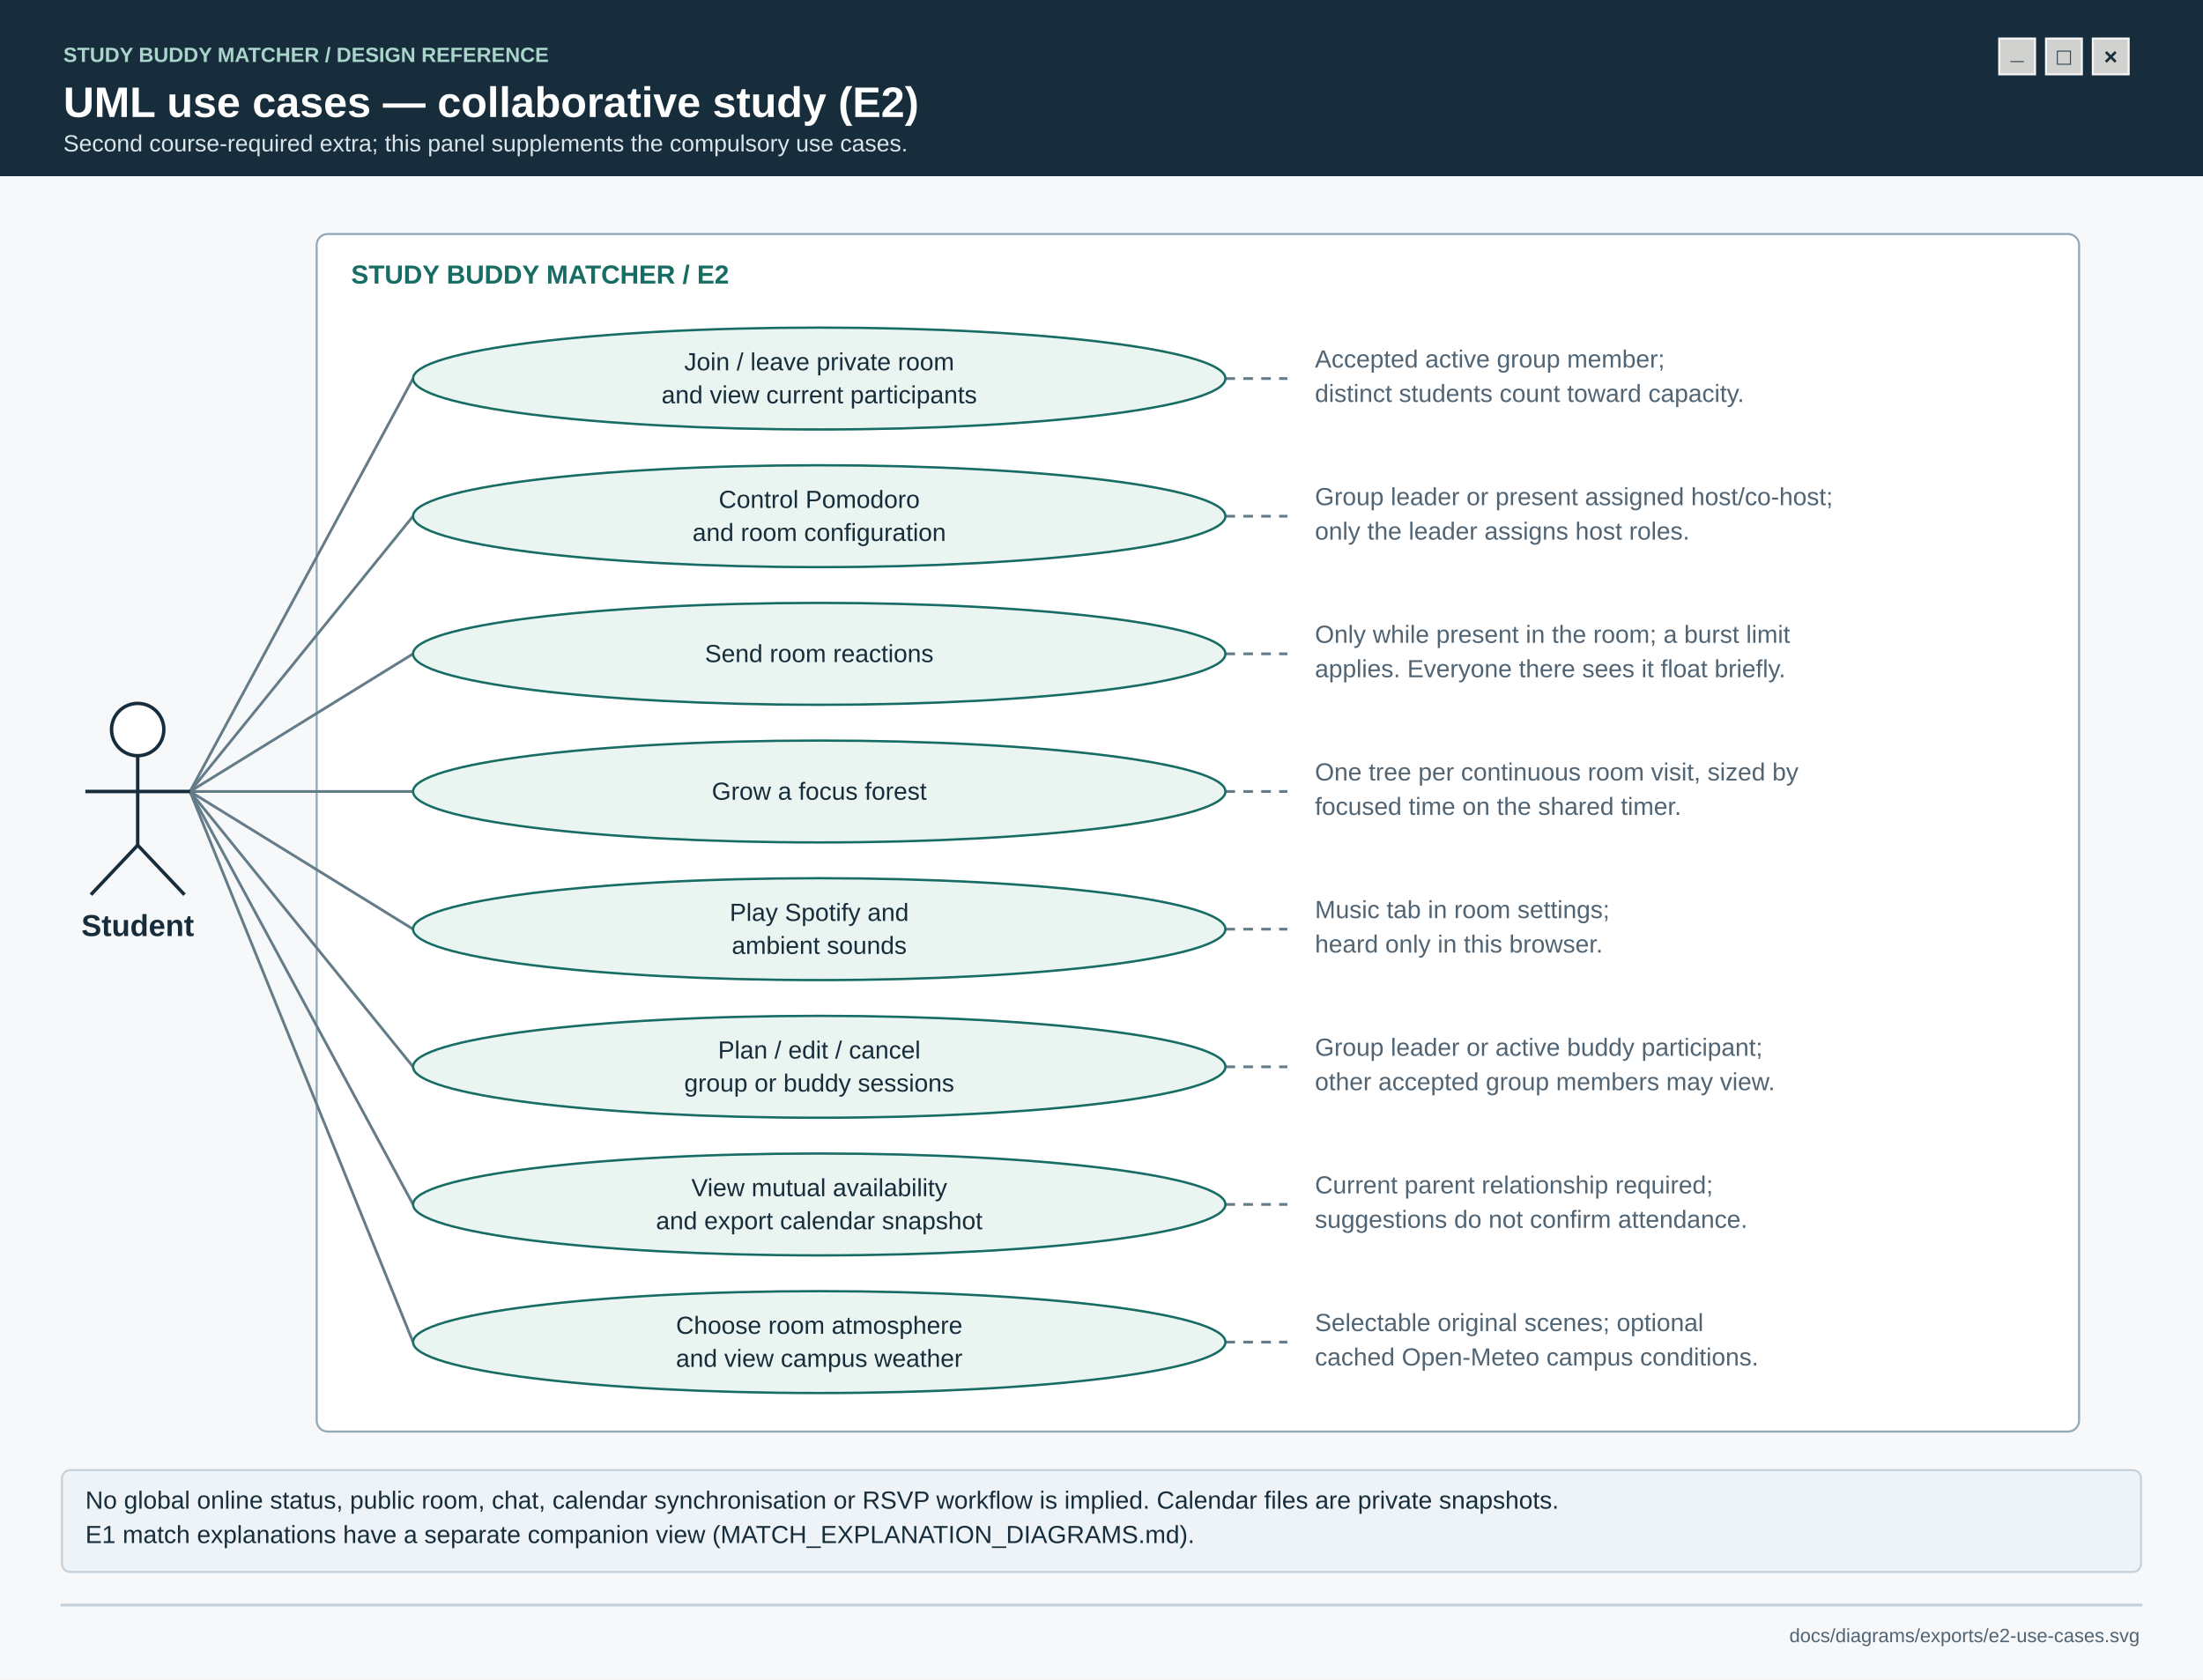
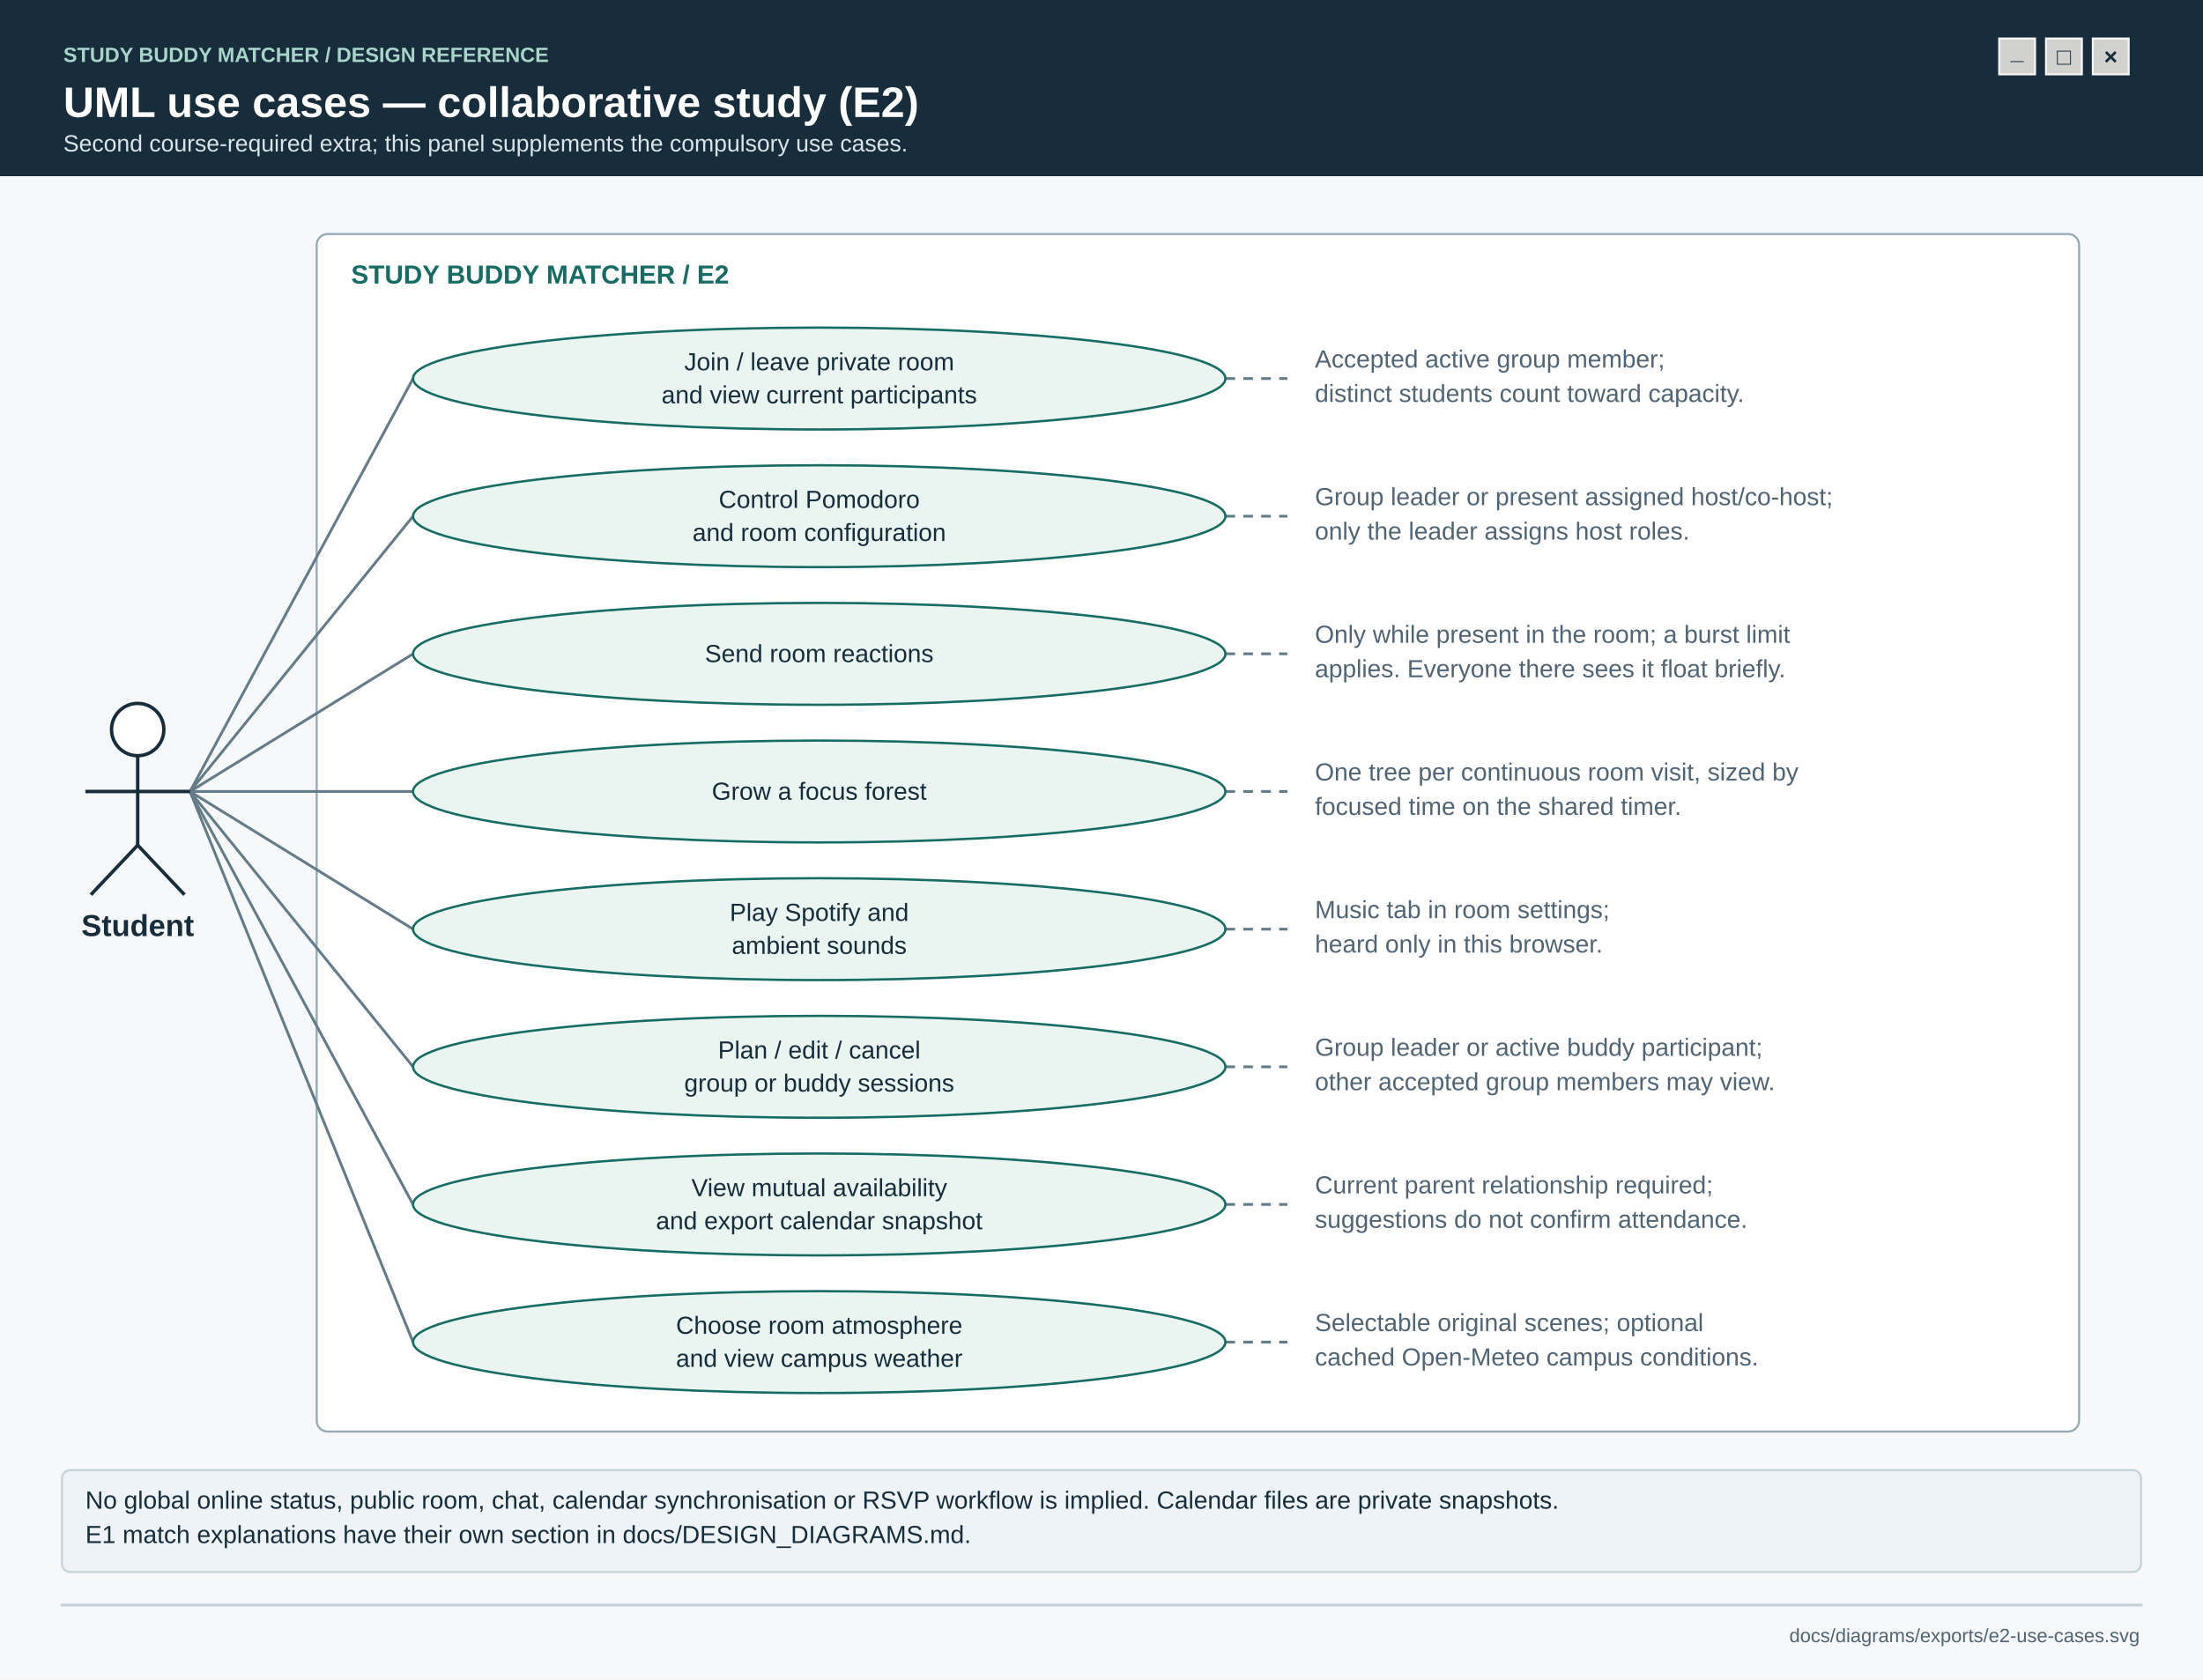
<svg xmlns="http://www.w3.org/2000/svg" width="1600" height="1220" viewBox="0 0 1600 1220" role="img" aria-labelledby="title description">
  <defs>
    <marker id="arrow" viewBox="0 0 12 12" refX="11" refY="6" markerWidth="8" markerHeight="8" orient="auto-start-reverse">
      <path d="M 1 1 L 11 6 L 1 11" fill="none" stroke="#647b88" stroke-width="1.6" />
    </marker>
    <marker id="solid" viewBox="0 0 12 12" refX="11" refY="6" markerWidth="9" markerHeight="9" orient="auto-start-reverse">
      <path d="M 1 1 L 11 6 L 1 11 Z" fill="#647b88" stroke="#647b88" stroke-width="1" />
    </marker>
    <marker id="triangle" viewBox="0 0 14 14" refX="13" refY="7" markerWidth="12" markerHeight="12" orient="auto-start-reverse">
      <path d="M 1 1 L 13 7 L 1 13 Z" fill="white" stroke="#647b88" stroke-width="1.4" />
    </marker>
    <marker id="diamond" viewBox="0 0 16 12" refX="1" refY="6" markerWidth="13" markerHeight="10" orient="auto-start-reverse">
      <path d="M 1 6 L 8 1 L 15 6 L 8 11 Z" fill="#647b88" stroke="#647b88" />
    </marker>
  </defs>
  <g font-family="Tahoma, Verdana, Arial, sans-serif">
    <rect x="0" y="0" width="1600" height="1220" rx="0" fill="#f6f8f9" stroke="none" stroke-width="1.5" />
    <rect x="0" y="0" width="1600" height="128" rx="0" fill="#172d3b" stroke="none" stroke-width="1.5" />
    <rect x="1452" y="28" width="26" height="26" rx="0" fill="#d1d2d0" stroke="#f4f5f4" stroke-width="1.5" />
    <text x="1465" y="43" font-size="17" fill="#172d3b" font-weight="700" text-anchor="middle">_</text>
    <rect x="1486" y="28" width="26" height="26" rx="0" fill="#d1d2d0" stroke="#f4f5f4" stroke-width="1.5" />
    <text x="1499" y="47" font-size="17" fill="#172d3b" font-weight="700" text-anchor="middle">□</text>
    <rect x="1520" y="28" width="26" height="26" rx="0" fill="#d1d2d0" stroke="#f4f5f4" stroke-width="1.5" />
    <text x="1533" y="47" font-size="17" fill="#172d3b" font-weight="700" text-anchor="middle">×</text>
    <rect x="230" y="170" width="1280" height="870" rx="8" fill="white" stroke="#93a9b6" stroke-width="1.5" />
    <polyline points="44,1166 1556,1166" fill="none" stroke="#c5d2da" stroke-width="2" stroke-linejoin="round" />
    <polyline points="138,575 300,275" fill="none" stroke="#647b88" stroke-width="2" stroke-linejoin="round" />
    <polyline points="890,275 935,275" fill="none" stroke="#647b88" stroke-width="2" stroke-linejoin="round" stroke-dasharray="7 6" />
    <polyline points="138,575 300,375" fill="none" stroke="#647b88" stroke-width="2" stroke-linejoin="round" />
    <polyline points="890,375 935,375" fill="none" stroke="#647b88" stroke-width="2" stroke-linejoin="round" stroke-dasharray="7 6" />
    <polyline points="138,575 300,475" fill="none" stroke="#647b88" stroke-width="2" stroke-linejoin="round" />
    <polyline points="890,475 935,475" fill="none" stroke="#647b88" stroke-width="2" stroke-linejoin="round" stroke-dasharray="7 6" />
    <polyline points="138,575 300,575" fill="none" stroke="#647b88" stroke-width="2" stroke-linejoin="round" />
    <polyline points="890,575 935,575" fill="none" stroke="#647b88" stroke-width="2" stroke-linejoin="round" stroke-dasharray="7 6" />
    <polyline points="138,575 300,675" fill="none" stroke="#647b88" stroke-width="2" stroke-linejoin="round" />
    <polyline points="890,675 935,675" fill="none" stroke="#647b88" stroke-width="2" stroke-linejoin="round" stroke-dasharray="7 6" />
    <polyline points="138,575 300,775" fill="none" stroke="#647b88" stroke-width="2" stroke-linejoin="round" />
    <polyline points="890,775 935,775" fill="none" stroke="#647b88" stroke-width="2" stroke-linejoin="round" stroke-dasharray="7 6" />
    <polyline points="138,575 300,875" fill="none" stroke="#647b88" stroke-width="2" stroke-linejoin="round" />
    <polyline points="890,875 935,875" fill="none" stroke="#647b88" stroke-width="2" stroke-linejoin="round" stroke-dasharray="7 6" />
    <polyline points="138,575 300,975" fill="none" stroke="#647b88" stroke-width="2" stroke-linejoin="round" />
    <polyline points="890,975 935,975" fill="none" stroke="#647b88" stroke-width="2" stroke-linejoin="round" stroke-dasharray="7 6" />
    <circle cx="100" cy="530" r="19" fill="white" stroke="#172d3b" stroke-width="2.5" />
    <polyline points="100,549 100,614" fill="none" stroke="#172d3b" stroke-width="2.5" stroke-linejoin="round" />
    <polyline points="62,575 138,575" fill="none" stroke="#172d3b" stroke-width="2.5" stroke-linejoin="round" />
    <polyline points="66,650 100,614 134,650" fill="none" stroke="#172d3b" stroke-width="2.5" stroke-linejoin="round" />
    <ellipse cx="595" cy="275" rx="295.0" ry="37" fill="#eaf5f1" stroke="#176c63" stroke-width="1.7" />
    <ellipse cx="595" cy="375" rx="295.0" ry="37" fill="#eaf5f1" stroke="#176c63" stroke-width="1.7" />
    <ellipse cx="595" cy="475" rx="295.0" ry="37" fill="#eaf5f1" stroke="#176c63" stroke-width="1.7" />
    <ellipse cx="595" cy="575" rx="295.0" ry="37" fill="#eaf5f1" stroke="#176c63" stroke-width="1.7" />
    <ellipse cx="595" cy="675" rx="295.0" ry="37" fill="#eaf5f1" stroke="#176c63" stroke-width="1.7" />
    <ellipse cx="595" cy="775" rx="295.0" ry="37" fill="#eaf5f1" stroke="#176c63" stroke-width="1.7" />
    <ellipse cx="595" cy="875" rx="295.0" ry="37" fill="#eaf5f1" stroke="#176c63" stroke-width="1.7" />
    <ellipse cx="595" cy="975" rx="295.0" ry="37" fill="#eaf5f1" stroke="#176c63" stroke-width="1.7" />
    <rect x="45" y="1068" width="1510" height="74" rx="6" fill="#edf3f6" stroke="#c5d2da" stroke-width="1.5" />
    <text x="46" y="45" font-size="15" fill="#a8d4ca" font-weight="700" text-anchor="start">STUDY BUDDY MATCHER  /  DESIGN REFERENCE</text>
    <text x="46" y="85" font-size="31" fill="#ffffff" font-weight="700" text-anchor="start">UML use cases — collaborative study (E2)</text>
    <text x="46" y="110" font-size="17" fill="#d9e5ea" font-weight="400" text-anchor="start">Second course-required extra; this panel supplements the compulsory use cases.</text>
    <text x="1554" y="1193" font-size="14" fill="#506474" font-weight="400" text-anchor="end">docs/diagrams/exports/e2-use-cases.svg</text>
    <text x="255" y="206" font-size="19" fill="#176c63" font-weight="700" text-anchor="start">STUDY BUDDY MATCHER / E2</text>
    <text x="100" y="680" font-size="22" fill="#172d3b" font-weight="700" text-anchor="middle">Student</text>
    <text x="595" y="269" font-size="18" fill="#172d3b" font-weight="400" text-anchor="middle">Join / leave private room</text>
    <text x="595" y="293" font-size="18" fill="#172d3b" font-weight="400" text-anchor="middle">and view current participants</text>
    <text x="955" y="267" font-size="18" fill="#506474" font-weight="400" text-anchor="start">Accepted active group member;</text>
    <text x="955" y="292" font-size="18" fill="#506474" font-weight="400" text-anchor="start">distinct students count toward capacity.</text>
    <text x="595" y="369" font-size="18" fill="#172d3b" font-weight="400" text-anchor="middle">Control Pomodoro</text>
    <text x="595" y="393" font-size="18" fill="#172d3b" font-weight="400" text-anchor="middle">and room configuration</text>
    <text x="955" y="367" font-size="18" fill="#506474" font-weight="400" text-anchor="start">Group leader or present assigned host/co-host;</text>
    <text x="955" y="392" font-size="18" fill="#506474" font-weight="400" text-anchor="start">only the leader assigns host roles.</text>
    <text x="595" y="481" font-size="18" fill="#172d3b" font-weight="400" text-anchor="middle">Send room reactions</text>
    <text x="955" y="467" font-size="18" fill="#506474" font-weight="400" text-anchor="start">Only while present in the room; a burst limit</text>
    <text x="955" y="492" font-size="18" fill="#506474" font-weight="400" text-anchor="start">applies. Everyone there sees it float briefly.</text>
    <text x="595" y="581" font-size="18" fill="#172d3b" font-weight="400" text-anchor="middle">Grow a focus forest</text>
    <text x="955" y="567" font-size="18" fill="#506474" font-weight="400" text-anchor="start">One tree per continuous room visit, sized by</text>
    <text x="955" y="592" font-size="18" fill="#506474" font-weight="400" text-anchor="start">focused time on the shared timer.</text>
    <text x="595" y="669" font-size="18" fill="#172d3b" font-weight="400" text-anchor="middle">Play Spotify and</text>
    <text x="595" y="693" font-size="18" fill="#172d3b" font-weight="400" text-anchor="middle">ambient sounds</text>
    <text x="955" y="667" font-size="18" fill="#506474" font-weight="400" text-anchor="start">Music tab in room settings;</text>
    <text x="955" y="692" font-size="18" fill="#506474" font-weight="400" text-anchor="start">heard only in this browser.</text>
    <text x="595" y="769" font-size="18" fill="#172d3b" font-weight="400" text-anchor="middle">Plan / edit / cancel</text>
    <text x="595" y="793" font-size="18" fill="#172d3b" font-weight="400" text-anchor="middle">group or buddy sessions</text>
    <text x="955" y="767" font-size="18" fill="#506474" font-weight="400" text-anchor="start">Group leader or active buddy participant;</text>
    <text x="955" y="792" font-size="18" fill="#506474" font-weight="400" text-anchor="start">other accepted group members may view.</text>
    <text x="595" y="869" font-size="18" fill="#172d3b" font-weight="400" text-anchor="middle">View mutual availability</text>
    <text x="595" y="893" font-size="18" fill="#172d3b" font-weight="400" text-anchor="middle">and export calendar snapshot</text>
    <text x="955" y="867" font-size="18" fill="#506474" font-weight="400" text-anchor="start">Current parent relationship required;</text>
    <text x="955" y="892" font-size="18" fill="#506474" font-weight="400" text-anchor="start">suggestions do not confirm attendance.</text>
    <text x="595" y="969" font-size="18" fill="#172d3b" font-weight="400" text-anchor="middle">Choose room atmosphere</text>
    <text x="595" y="993" font-size="18" fill="#172d3b" font-weight="400" text-anchor="middle">and view campus weather</text>
    <text x="955" y="967" font-size="18" fill="#506474" font-weight="400" text-anchor="start">Selectable original scenes; optional</text>
    <text x="955" y="992" font-size="18" fill="#506474" font-weight="400" text-anchor="start">cached Open-Meteo campus conditions.</text>
    <text x="62" y="1096" font-size="18" fill="#172d3b" font-weight="400" text-anchor="start">No global online status, public room, chat, calendar synchronisation or RSVP workflow is implied. Calendar files are private snapshots.</text>
-     <text x="62" y="1121" font-size="18" fill="#172d3b" font-weight="400" text-anchor="start">E1 match explanations have a separate companion view (MATCH_EXPLANATION_DIAGRAMS.md).</text>
+     <text x="62" y="1121" font-size="18" fill="#172d3b" font-weight="400" text-anchor="start">E1 match explanations have their own section in docs/DESIGN_DIAGRAMS.md.</text>
  </g>
</svg>
